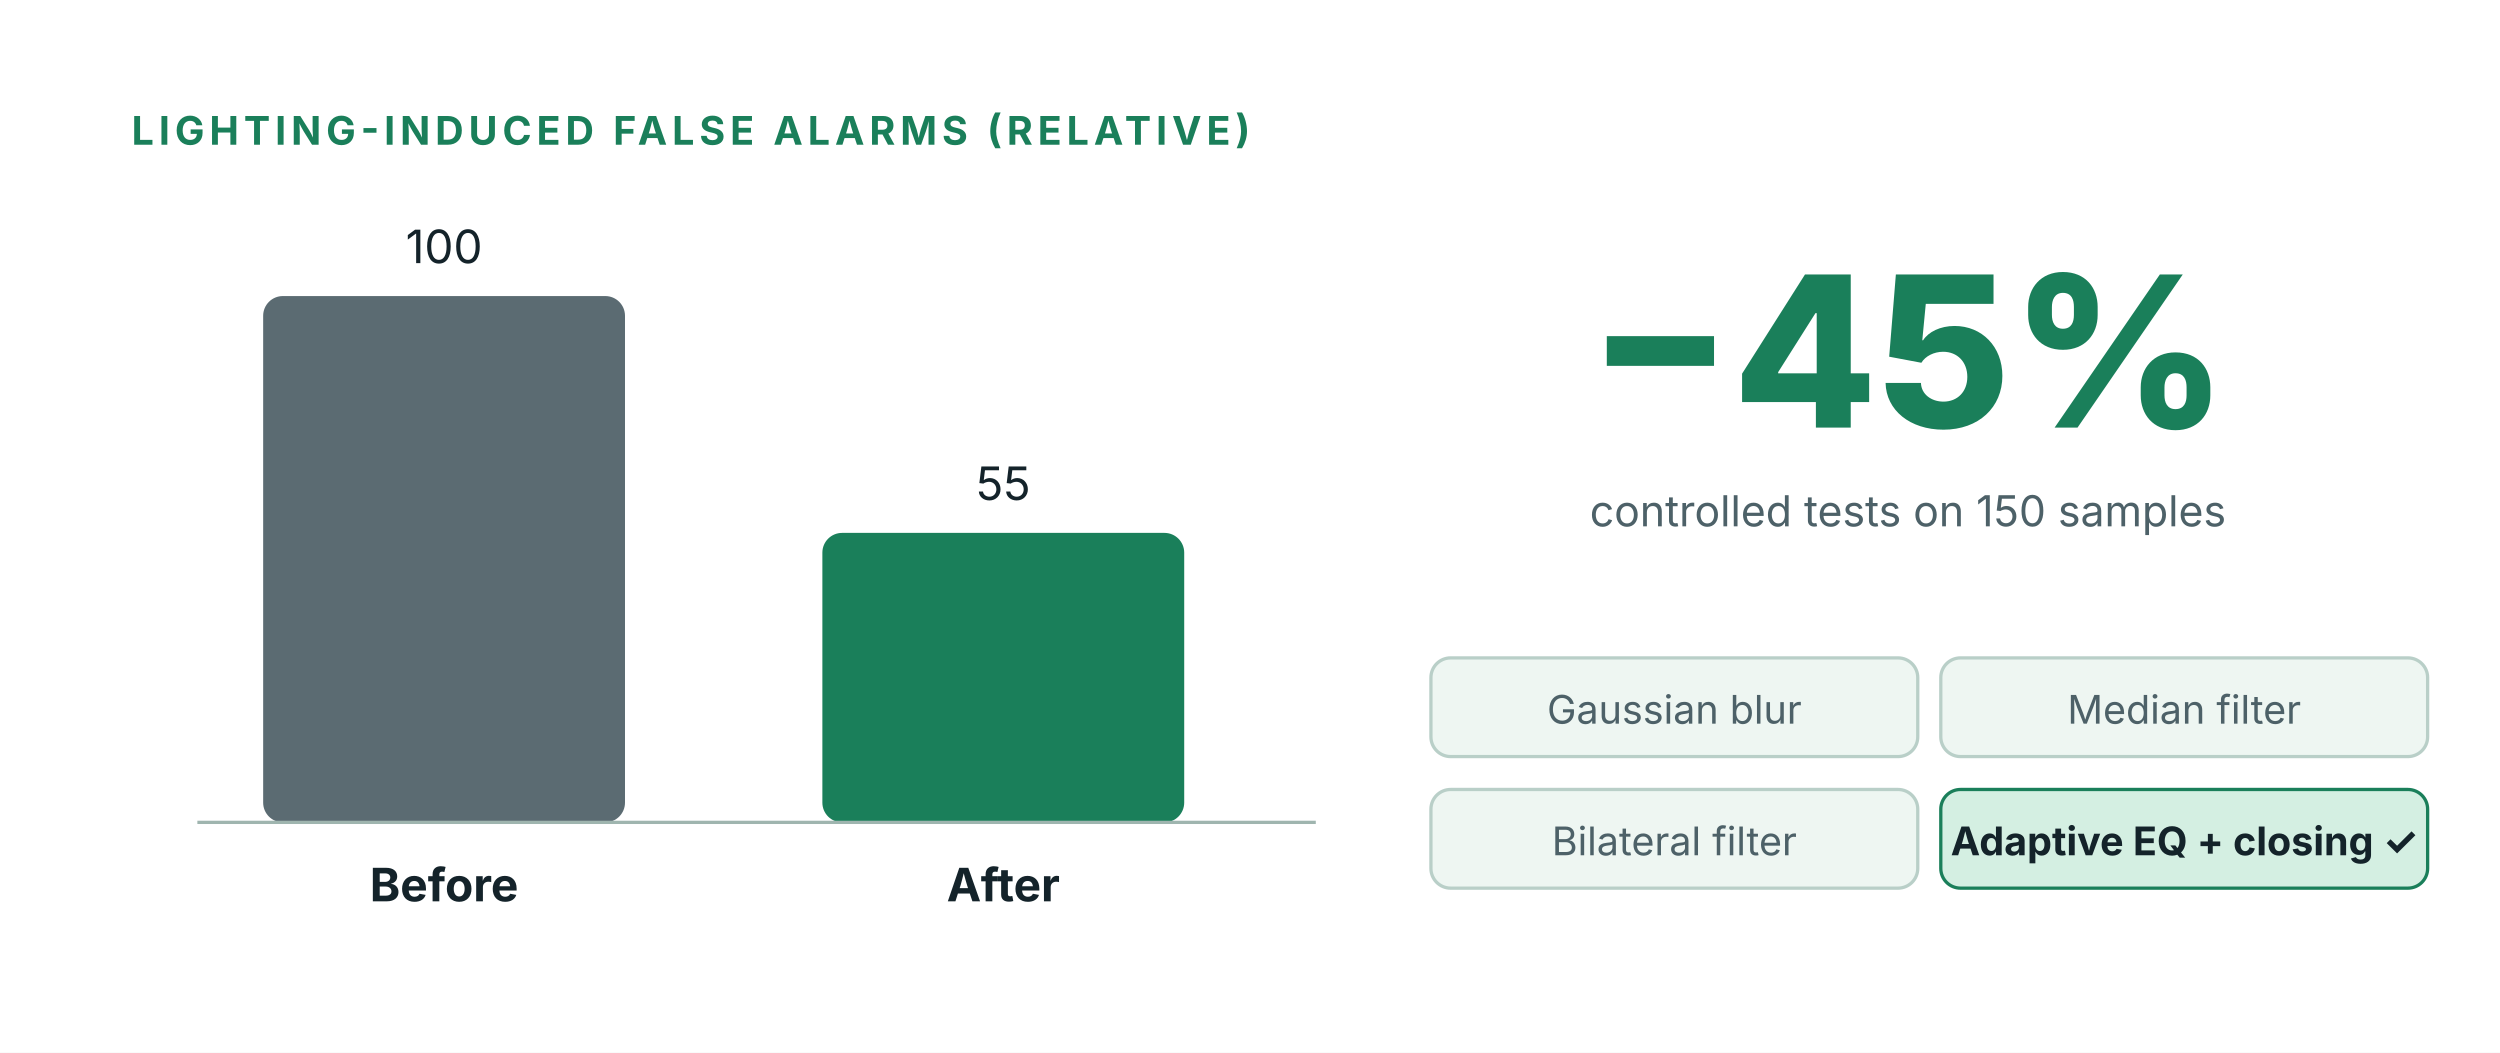
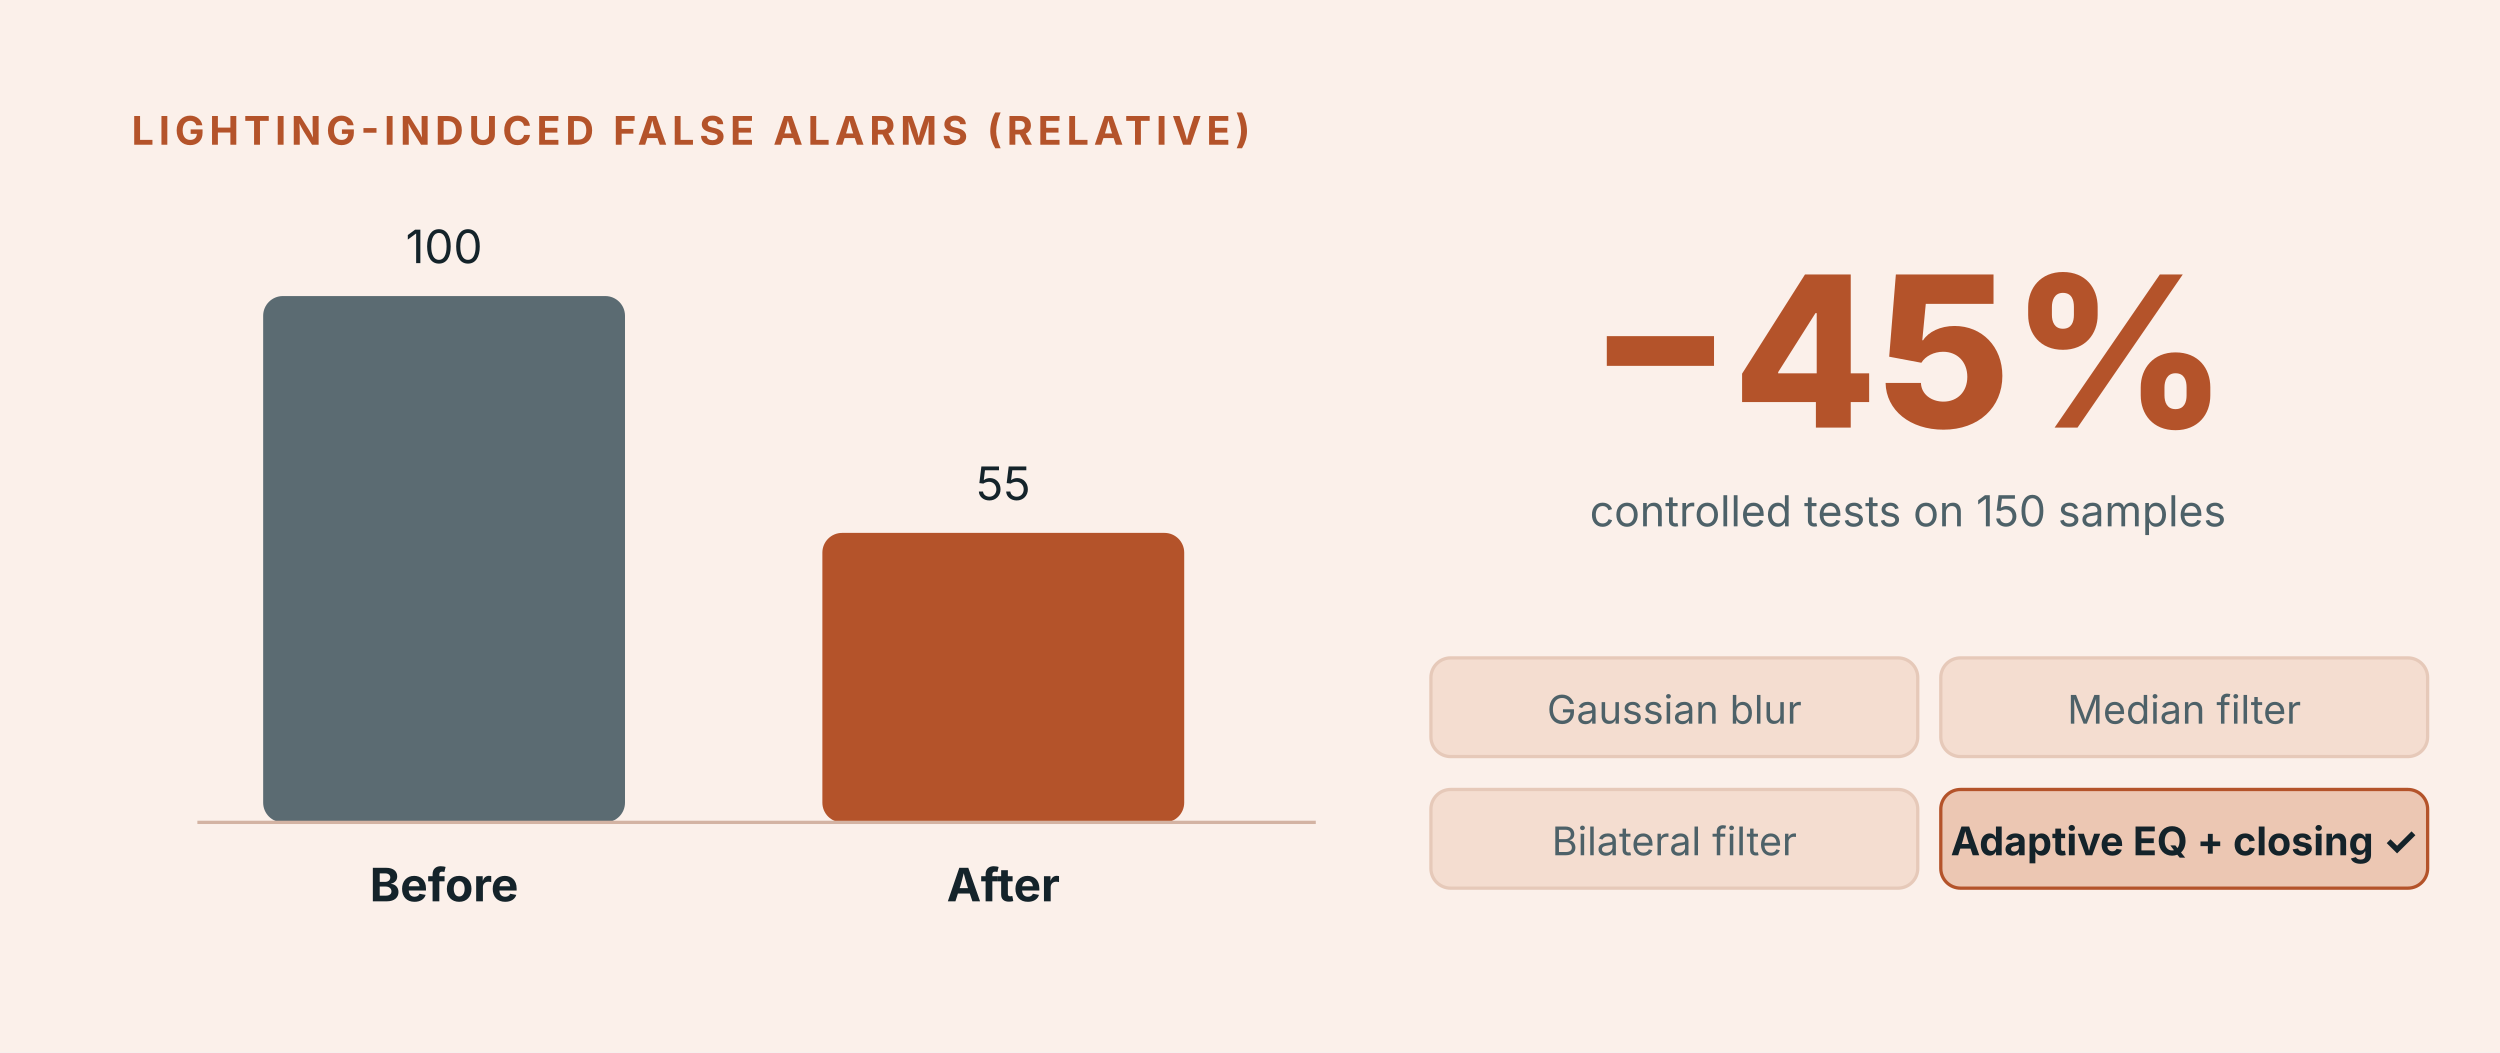
<svg xmlns="http://www.w3.org/2000/svg" width="760" height="320" viewBox="0 0 760 320" role="img" aria-labelledby="t d">
-   <rect width="760" height="320" fill="#ffffff" />
+   <rect width="760" height="320" fill="#fbf0ea" />
  <g font-family="Inter,system-ui,Arial,sans-serif">
-     <text x="40" y="44" fill="#1a7f5a" font-size="12" font-weight="700" letter-spacing="1.5">LIGHTING-INDUCED FALSE ALARMS (RELATIVE)</text>
+     <text x="40" y="44" fill="#b4532a" font-size="12" font-weight="700" letter-spacing="1.5">LIGHTING-INDUCED FALSE ALARMS (RELATIVE)</text>
    <rect x="80" y="90.0" width="110" height="160.0" rx="6" fill="#5b6b72" />
    <text x="135" y="274" text-anchor="middle" fill="#14232a" font-size="14" font-weight="700">Before</text>
    <text x="135" y="80.0" text-anchor="middle" fill="#14232a" font-size="14">100</text>
-     <rect x="250" y="162.0" width="110" height="88.0" rx="6" fill="#1a7f5a" />
+     <rect x="250" y="162.0" width="110" height="88.0" rx="6" fill="#b4532a" />
    <text x="305" y="274" text-anchor="middle" fill="#14232a" font-size="14" font-weight="700">After</text>
    <text x="305" y="152.0" text-anchor="middle" fill="#14232a" font-size="14">55</text>
-     <line x1="60" y1="250" x2="400" y2="250" stroke="#9fb5af" />
-     <text x="580" y="130" text-anchor="middle" fill="#1a7f5a" font-size="64" font-weight="800">−45%</text>
+     <line x1="60" y1="250" x2="400" y2="250" stroke="#d3b3a3" />
+     <text x="580" y="130" text-anchor="middle" fill="#b4532a" font-size="64" font-weight="800">−45%</text>
    <text x="580" y="160" text-anchor="middle" fill="#4d6168" font-size="13">controlled tests on 150 samples</text>
-     <rect x="435" y="200" width="148" height="30" rx="6" fill="#eef6f2" stroke="#b9cfc8" />
+     <rect x="435" y="200" width="148" height="30" rx="6" fill="#f4ddd0" stroke="#e6c9b9" />
    <text x="509" y="220" text-anchor="middle" fill="#4d6168" font-size="12" font-weight="400">Gaussian blur</text>
-     <rect x="590" y="200" width="148" height="30" rx="6" fill="#eef6f2" stroke="#b9cfc8" />
+     <rect x="590" y="200" width="148" height="30" rx="6" fill="#f4ddd0" stroke="#e6c9b9" />
    <text x="664" y="220" text-anchor="middle" fill="#4d6168" font-size="12" font-weight="400">Median filter</text>
-     <rect x="435" y="240" width="148" height="30" rx="6" fill="#eef6f2" stroke="#b9cfc8" />
+     <rect x="435" y="240" width="148" height="30" rx="6" fill="#f4ddd0" stroke="#e6c9b9" />
    <text x="509" y="260" text-anchor="middle" fill="#4d6168" font-size="12" font-weight="400">Bilateral filter</text>
-     <rect x="590" y="240" width="148" height="30" rx="6" fill="#d4efe2" stroke="#1a7f5a" />
+     <rect x="590" y="240" width="148" height="30" rx="6" fill="#ecc7b3" stroke="#b4532a" />
    <text x="664" y="260" text-anchor="middle" fill="#14232a" font-size="12" font-weight="700">Adaptive EQ + closing ✓</text>
  </g>
</svg>
